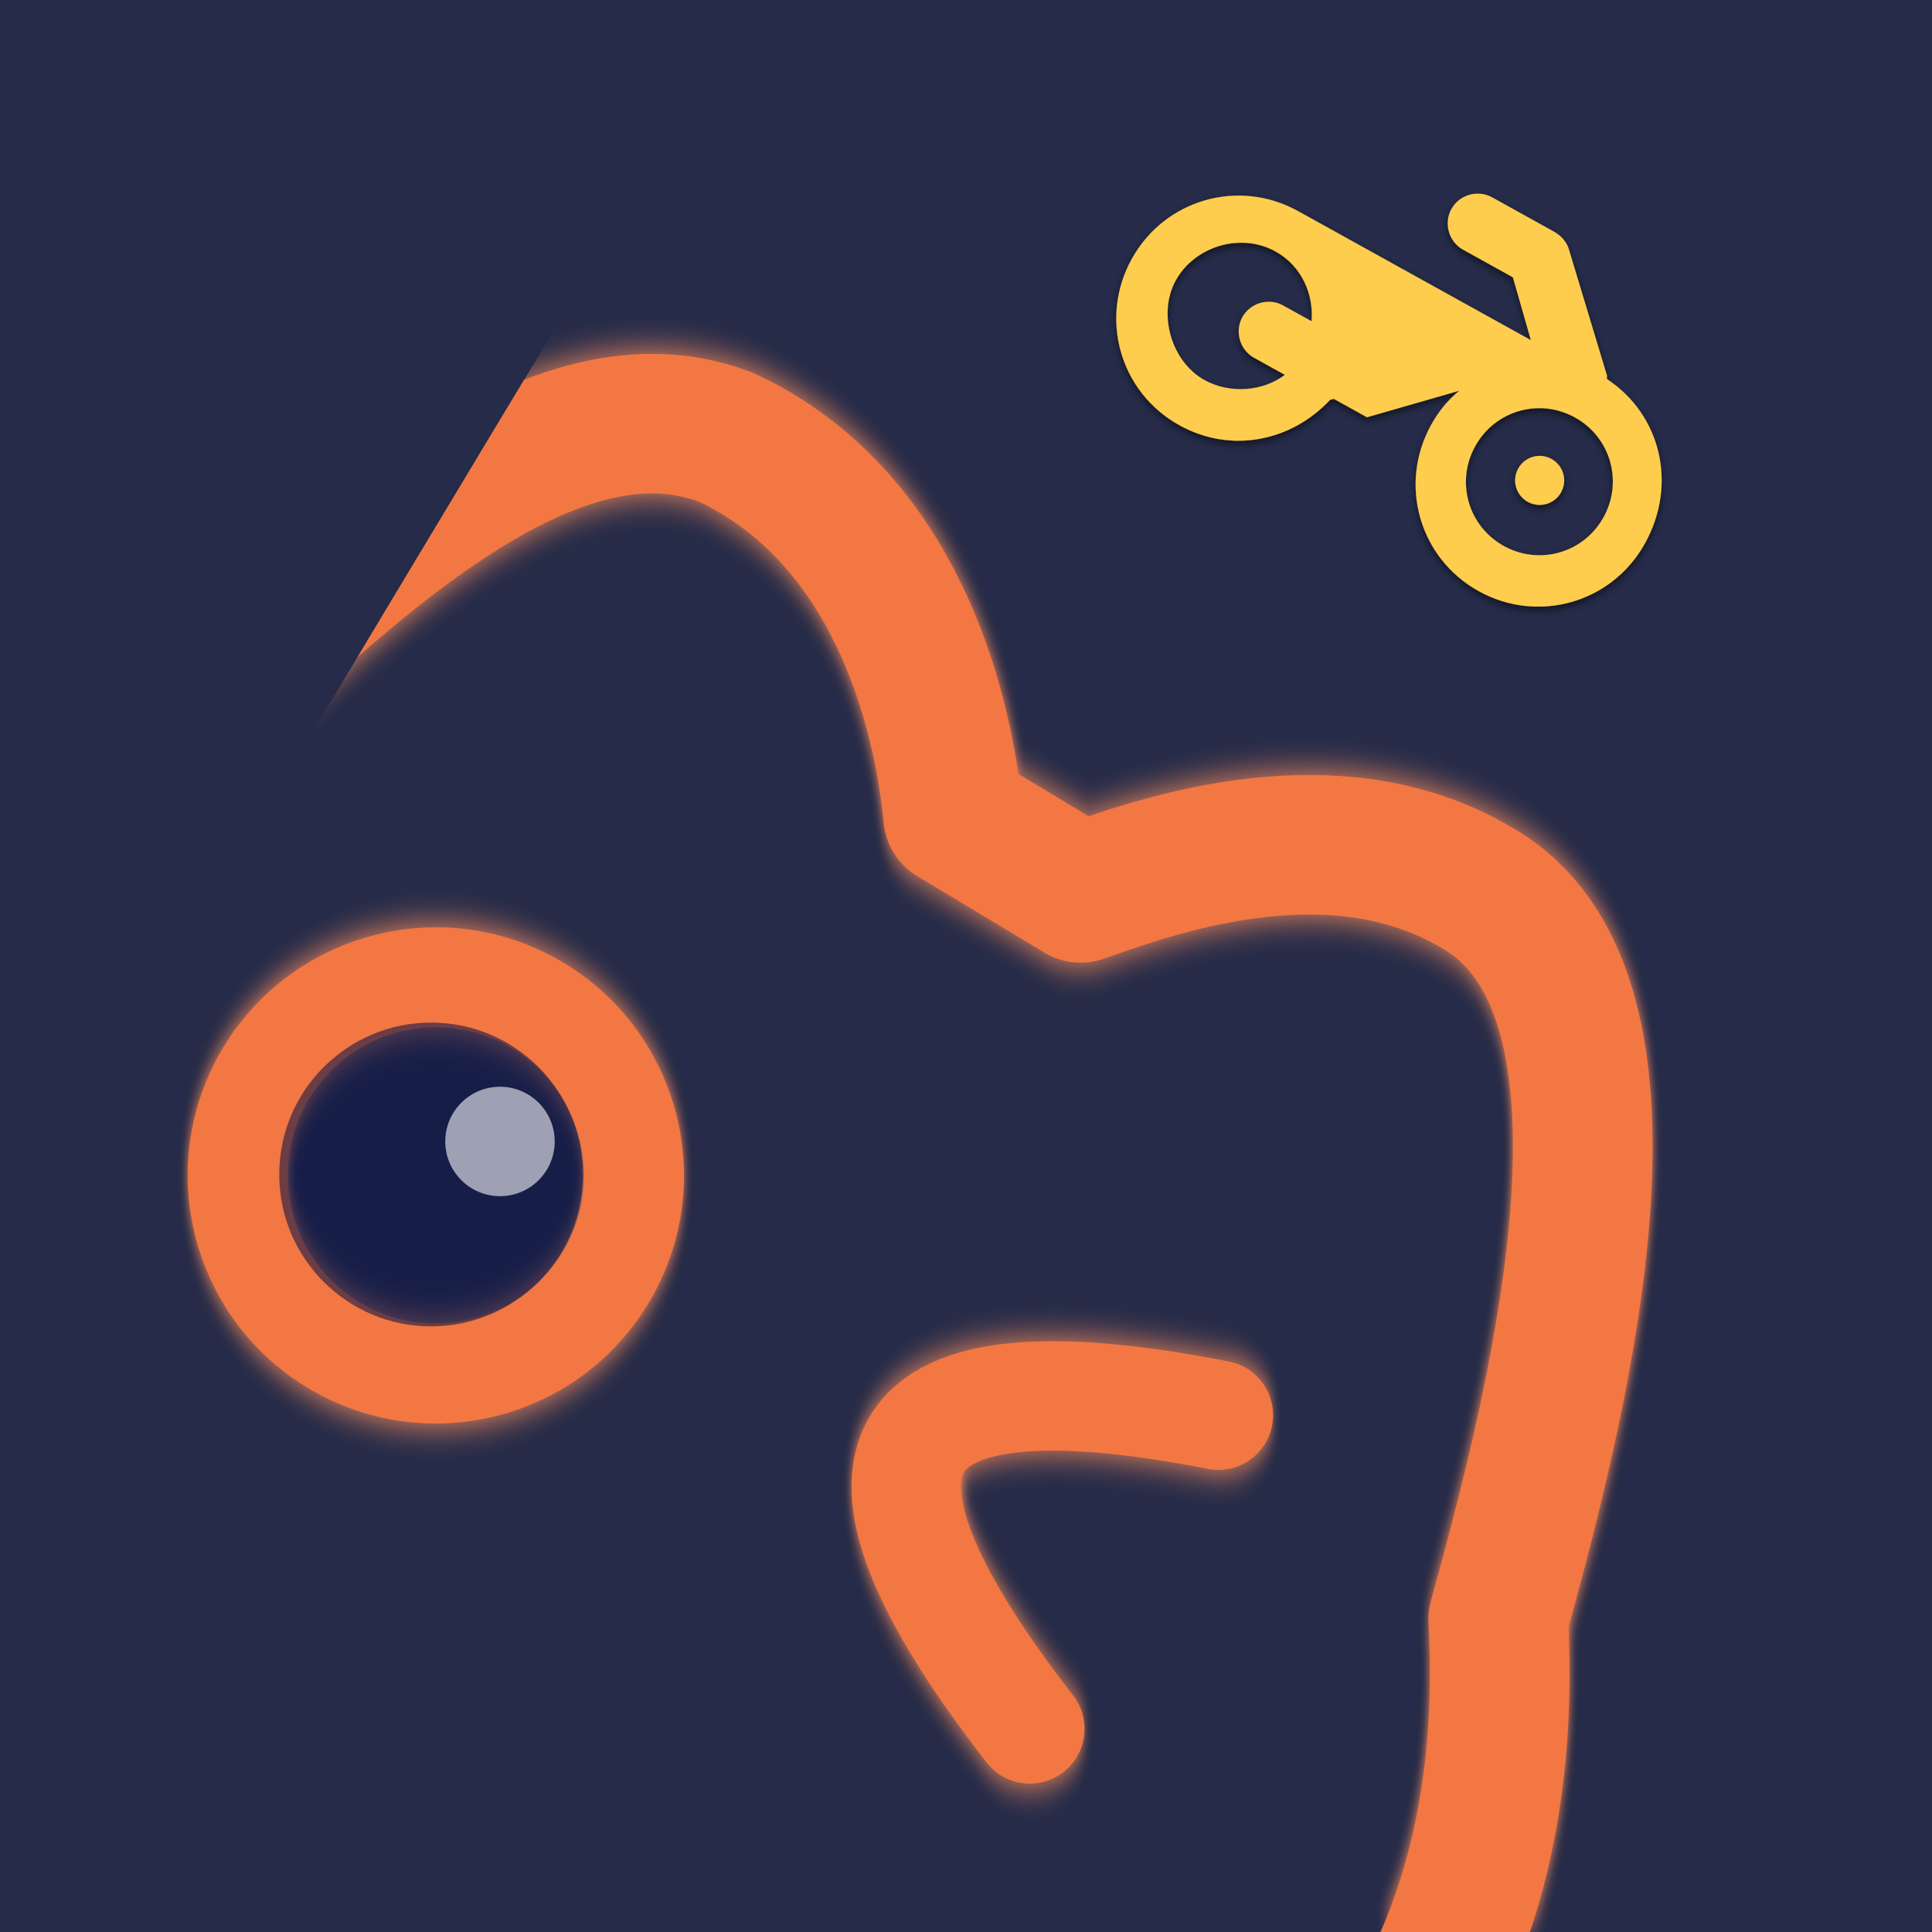
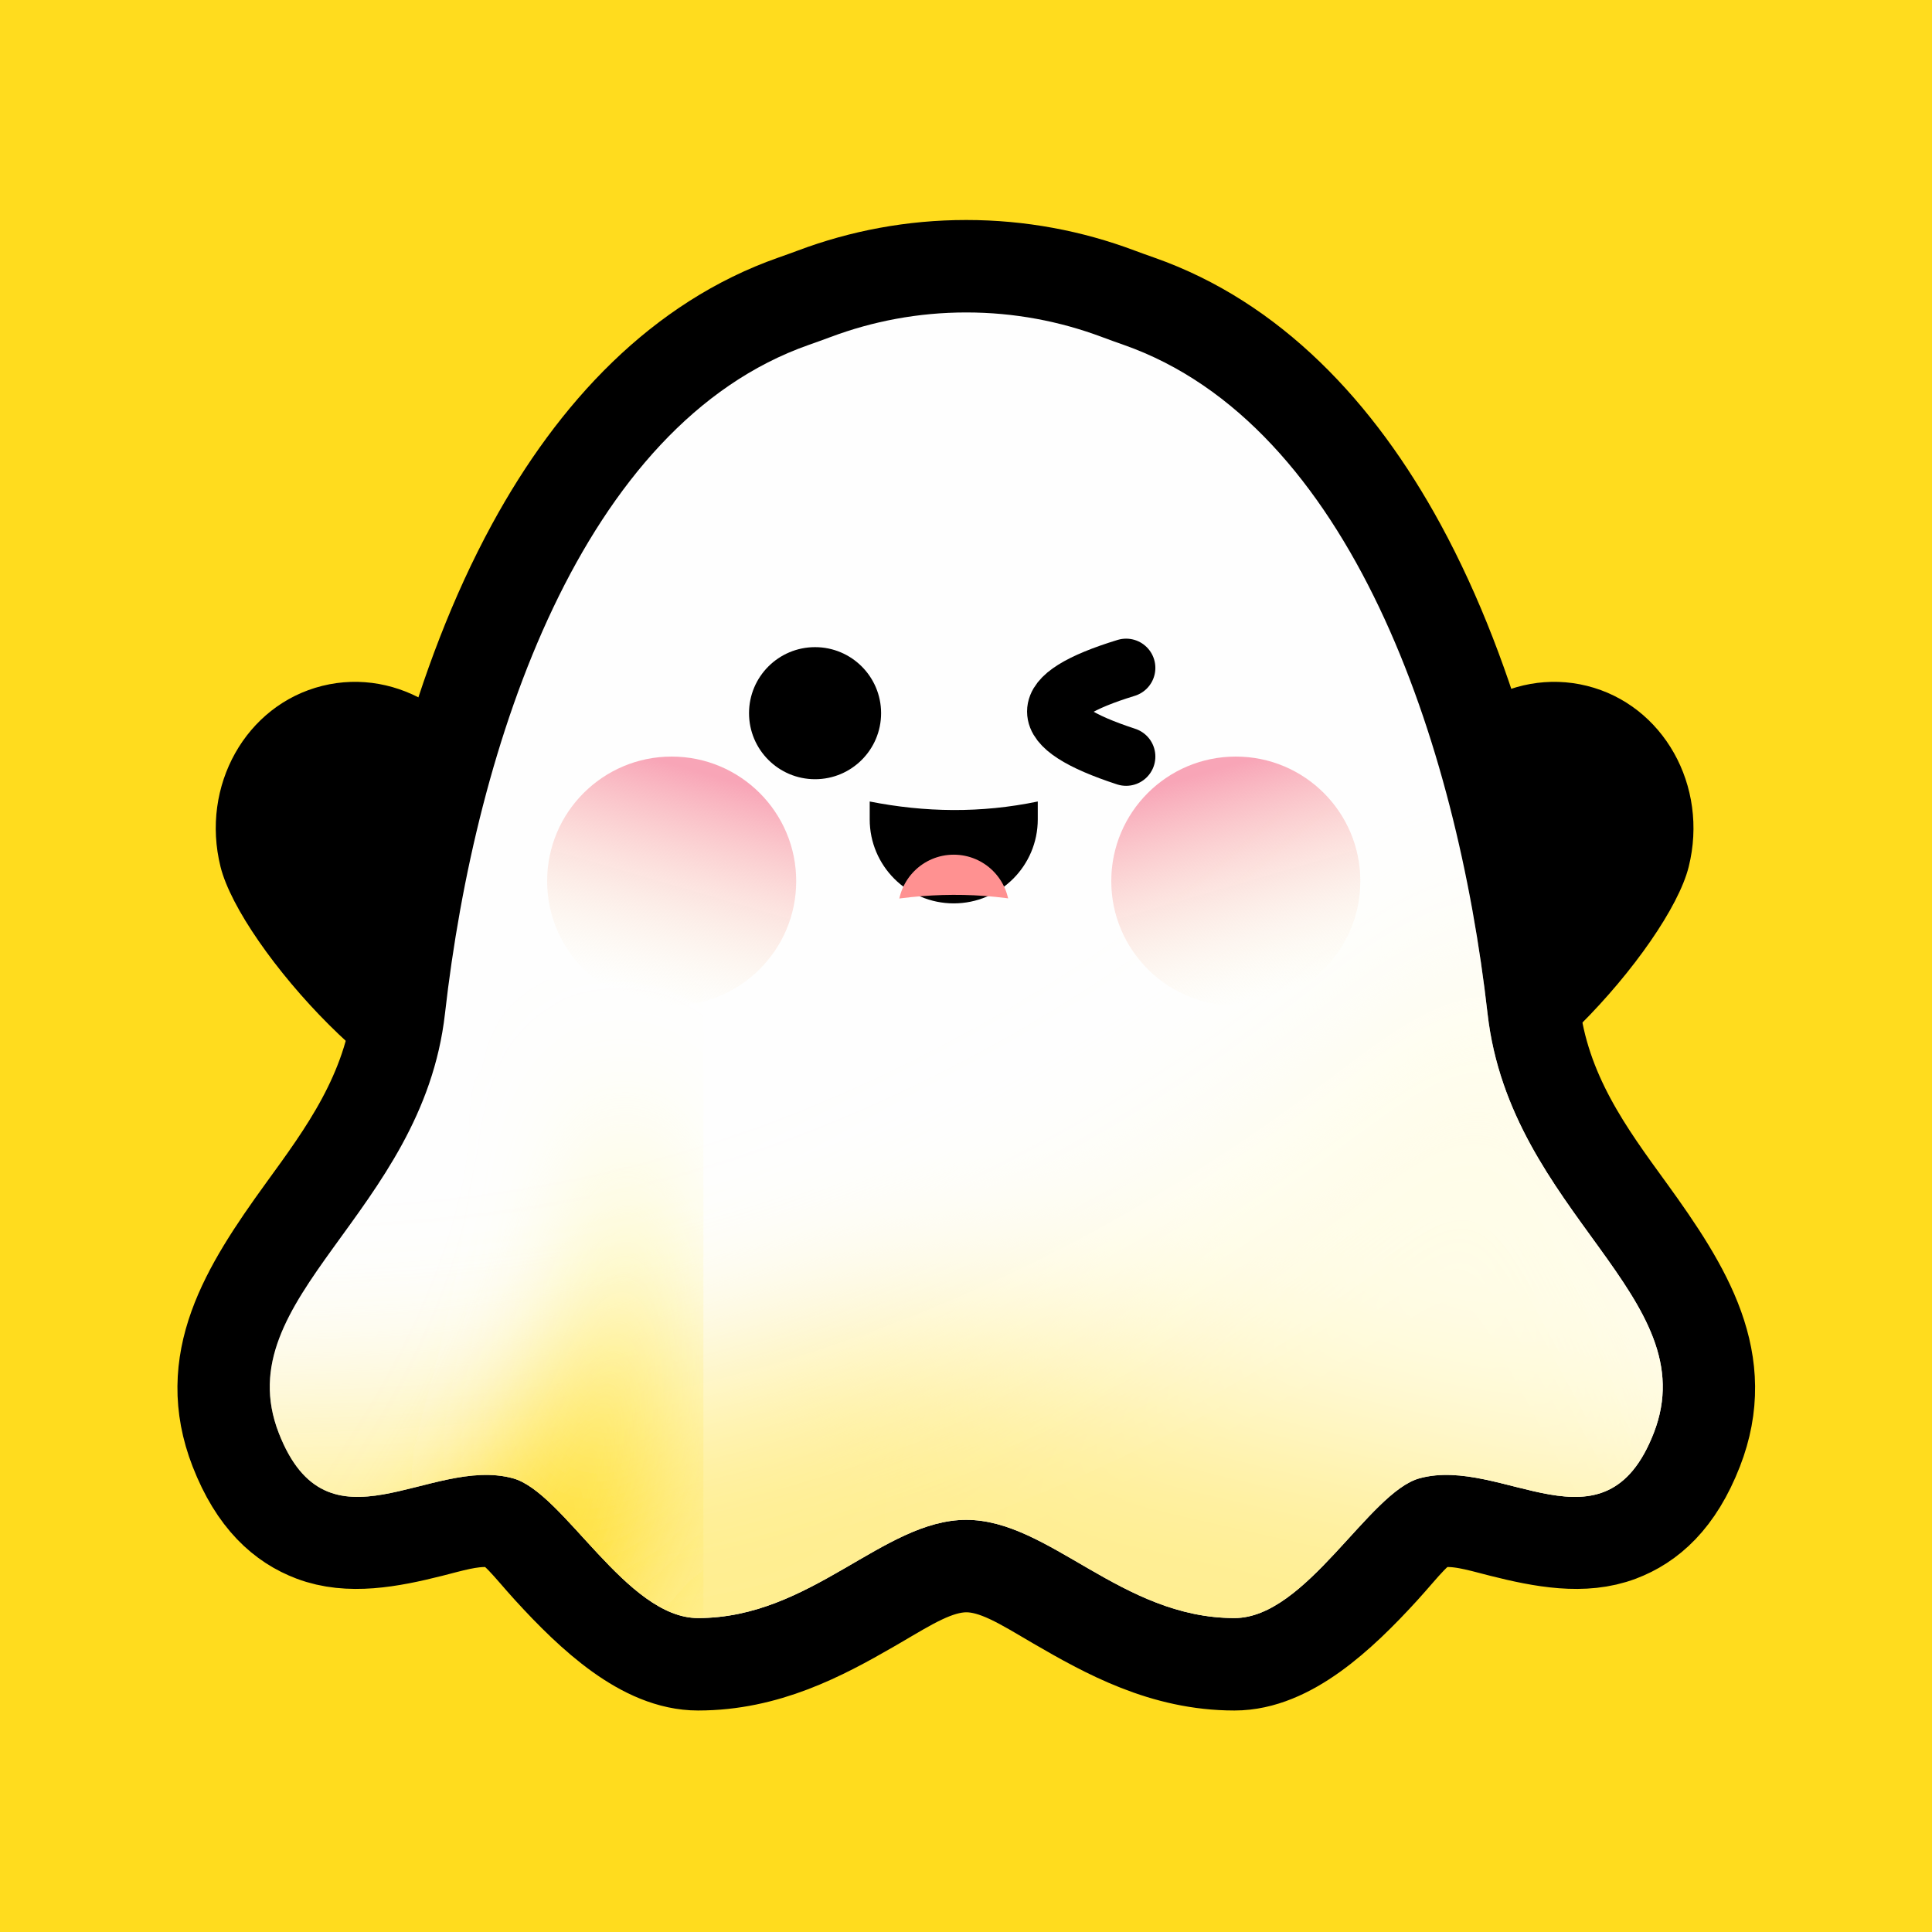
<svg xmlns="http://www.w3.org/2000/svg" xmlns:xlink="http://www.w3.org/1999/xlink" width="1024px" height="1024px" viewBox="0 0 1024 1024" version="1.1">
  <defs>
-     <rect id="path-1" x="0" y="0" width="1024" height="1024" />
-     <filter x="-2.0%" y="-2.1%" width="103.9%" height="104.1%" filterUnits="objectBoundingBox" id="filter-3">
-       <feGaussianBlur stdDeviation="7" in="SourceGraphic" />
+     <path d="M452.557,17.171 C448.728,15.828 444.905,14.457 441.108,13.035 C418.722,4.628 394.487,0 369.165,0 C343.842,0 319.607,4.628 297.222,13.035 C293.424,14.457 289.602,15.828 285.773,17.171 C165.403,59.39 109.116,228.11 92.867,371.655 C80.853,477.77 -23.259,521.818 4.771,593.896 C30.785,660.787 84.86,605.907 128.908,617.922 C155.807,625.259 188.968,692 227.009,692 C287.076,692 325.117,639.944 369.165,639.944 L369.159,639.775 C369.168,639.778 369.168,639.775 369.171,639.775 L369.165,639.944 C413.213,639.944 451.254,692 511.32,692 C549.361,692 582.523,625.259 609.422,617.922 C653.47,605.907 707.544,660.787 733.558,593.896 C761.588,521.818 657.477,477.77 645.462,371.655 C629.213,228.11 572.929,59.394 452.557,17.171 Z" id="path-1" />
+     <linearGradient x1="66.802%" y1="44.102%" x2="62.165%" y2="54.348%" id="linearGradient-3">
+       <stop stop-color="#FFFDE8" offset="0%" />
+       <stop stop-color="#FFEE90" offset="100%" />
+     </linearGradient>
+     <filter x="-13.7%" y="-27.7%" width="127.4%" height="155.4%" filterUnits="objectBoundingBox" id="filter-4">
+       <feGaussianBlur stdDeviation="50" in="SourceGraphic" />
    </filter>
-     <filter x="-3.9%" y="-6.5%" width="107.7%" height="112.9%" filterUnits="objectBoundingBox" id="filter-4">
-       <feOffset dx="0" dy="2" in="SourceAlpha" result="shadowOffsetOuter1" />
-       <feGaussianBlur stdDeviation="2" in="shadowOffsetOuter1" result="shadowBlurOuter1" />
-       <feColorMatrix values="0 0 0 0 0   0 0 0 0 0   0 0 0 0 0  0 0 0 0.5 0" type="matrix" in="shadowBlurOuter1" result="shadowMatrixOuter1" />
-       <feMerge>
-         <feMergeNode in="shadowMatrixOuter1" />
-         <feMergeNode in="SourceGraphic" />
-       </feMerge>
+     <linearGradient x1="57.351%" y1="22.995%" x2="54.512%" y2="65.091%" id="linearGradient-5">
+       <stop stop-color="#FFF9B3" offset="0%" />
+       <stop stop-color="#FFDC1E" offset="100%" />
+     </linearGradient>
+     <filter x="-54.8%" y="-24.7%" width="209.5%" height="149.3%" filterUnits="objectBoundingBox" id="filter-6">
+       <feGaussianBlur stdDeviation="32" in="SourceGraphic" />
    </filter>
+     <path d="M44.538,0 C69.136,-4.51853434e-15 89.076,19.94 89.076,44.538 L89.076,54 L89.076,54 C58.908,47.733 29.253,48.216 0,54 L0,44.538 C-1.01177836e-14,19.94 19.94,4.51853434e-15 44.538,0 Z" id="path-7" />
+     <linearGradient x1="76.006%" y1="10.423%" x2="50%" y2="100%" id="linearGradient-9">
+       <stop stop-color="#F8A5B7" offset="0%" />
+       <stop stop-color="#FCF3D1" stop-opacity="0" offset="100%" />
+     </linearGradient>
  </defs>
  <g id="83" stroke="none" stroke-width="1" fill="none" fill-rule="evenodd">
-     <g id="编组-2">
-       <mask id="mask-2" fill="white">
-         <use xlink:href="#path-1" />
-       </mask>
-       <use id="矩形" fill="#252B48" xlink:href="#path-1" />
-       <path d="M125.874,255.002 C178.041,255.002 226.081,273.693 269.335,305.79 C293.621,323.813 314.537,344.571 332.049,365.981 L332.049,365.981 L332.208,366.177 L375.576,366.177 L376.814,364.721 L378.364,362.907 L379.88,361.145 L381.371,359.428 C381.618,359.145 381.864,358.863 382.109,358.583 L382.109,358.583 L383.577,356.914 L384.308,356.089 L385.255,355.027 C386.753,353.35 388.258,351.691 389.809,350.007 L389.809,350.007 L391.693,347.972 C392.649,346.945 393.626,345.904 394.634,344.839 C408.502,330.174 422.809,316.982 438.142,305.24 C479.132,273.852 523.665,255.695 572.255,255.695 L572.255,255.695 L573.682,255.695 C608.494,255.695 640.408,269.767 668.808,295.317 C692.381,316.524 713.497,345.518 732.979,381.67 C756.06,424.5 775.873,474.819 795.056,535.854 L795.056,535.854 L796.57,540.694 C797.074,542.316 797.577,543.944 798.081,545.58 L798.081,545.58 L799.589,550.511 L801.097,555.488 C801.348,556.321 801.599,557.156 801.85,557.993 L801.85,557.993 L803.355,563.039 C803.856,564.728 804.357,566.426 804.859,568.131 L804.859,568.131 L806.362,573.27 L807.865,578.456 C808.115,579.324 808.366,580.194 808.616,581.067 L808.616,581.067 L810.119,586.324 L811.622,591.63 C812.123,593.406 812.624,595.191 813.125,596.984 L813.125,596.984 L814.963,603.55 L815.612,604.526 C879.381,701.15 902.12,799.94 881.777,896.895 L881.777,896.895 L881.134,899.893 C872.219,940.6 856.083,979.148 833.871,1015.451 C815.095,1046.138 792.432,1074.498 766.889,1100.545 C746.662,1121.17 725.57,1139.403 704.562,1155.226 L704.562,1155.226 L702.929,1156.451 L701.316,1157.653 L699.723,1158.831 L698.148,1159.985 L696.594,1161.117 L694.302,1162.77 L692.799,1163.843 L691.318,1164.893 L689.137,1166.423 C688.897,1166.59 688.658,1166.756 688.421,1166.921 L688.421,1166.921 L687.005,1167.9 L684.925,1169.325 L683.567,1170.245 L681.575,1171.581 L680.276,1172.442 L679.003,1173.28 L677.754,1174.093 L676.53,1174.883 L675.331,1175.65 L673.582,1176.754 L672.449,1177.461 L671.343,1178.144 L670.643,1178.571 L669.111,1179.599 L667.56,1180.622 L666.484,1181.322 L665.375,1182.036 L664.233,1182.764 L663.058,1183.506 L661.85,1184.261 L660.609,1185.028 L659.336,1185.809 L658.03,1186.602 C657.81,1186.735 657.589,1186.869 657.366,1187.003 L657.366,1187.003 L656.011,1187.814 L653.92,1189.053 L652.485,1189.893 L650.274,1191.174 L648.76,1192.041 L647.214,1192.919 L644.836,1194.255 L643.211,1195.157 L641.574,1196.059 C622.68,1206.422 601.361,1216.546 577.78,1225.904 C513.075,1251.58 441.365,1267.725 364.04,1269.976 L364.04,1269.976 L363.459,1269.991 C363.043,1270.002 362.629,1270.002 362.217,1270.002 L362.217,1270.002 L361.661,1269.991 L360.112,1269.988 C310.91,1269.814 260.314,1263.355 209.596,1250.815 L209.596,1250.815 L207.483,1250.289 C161.387,1238.73 121.062,1223.744 87.394,1207.515 L87.394,1207.515 L85.556,1206.629 C24.949,1177.258 -29.417,1136.235 -71.882,1087.72 C-115.661,1037.719 -147.296,979.19 -163.329,918.316 C-177.677,864.25 -179.871,807.679 -169.765,752.723 C-159.925,698.735 -138.526,646.394 -106.286,597.058 L-106.286,597.058 L-105.76,596.254 L-103.364,587.129 L-98.143,567.341 L-94.547,553.843 L-91.725,543.367 L-89.305,534.497 L-87.418,527.669 L-85.592,521.149 L-84.202,516.245 L-82.631,510.773 L-81.145,505.664 C-80.552,503.637 -79.957,501.62 -79.357,499.6 L-79.357,499.6 L-78.127,495.482 C-77.41,493.091 -76.682,490.685 -75.939,488.244 L-75.939,488.244 L-74.884,484.798 C-74.708,484.226 -74.532,483.656 -74.356,483.087 L-74.356,483.087 L-73.302,479.691 L-72.247,476.329 L-71.192,473 L-70.136,469.703 L-69.08,466.438 L-68.023,463.206 C-67.846,462.67 -67.67,462.135 -67.494,461.601 L-67.494,461.601 L-66.435,458.416 C-66.082,457.359 -65.728,456.308 -65.374,455.261 L-65.374,455.261 L-64.312,452.138 C-64.135,451.619 -63.958,451.103 -63.781,450.587 L-63.781,450.587 L-62.716,447.509 C-62.538,446.998 -62.36,446.489 -62.182,445.981 L-62.182,445.981 L-61.114,442.947 C-60.936,442.443 -60.758,441.942 -60.579,441.441 L-60.579,441.441 L-59.507,438.451 C-59.328,437.955 -59.149,437.46 -58.97,436.966 L-58.97,436.966 L-57.894,434.019 C-57.355,432.553 -56.815,431.097 -56.274,429.651 L-56.274,429.651 L-55.19,426.774 L-54.102,423.924 C-53.739,422.978 -53.375,422.037 -53.011,421.101 L-53.011,421.101 L-51.915,418.304 C-51.732,417.84 -51.549,417.378 -51.366,416.916 L-51.366,416.916 L-50.264,414.159 L-49.158,411.427 C-48.788,410.521 -48.418,409.619 -48.047,408.721 L-48.047,408.721 L-46.931,406.04 C-44.135,399.369 -41.291,392.929 -38.385,386.695 L-38.385,386.695 L-37.766,385.371 C-22.049,351.92 -4.603,324.779 15.727,303.726 C39.834,278.762 67.851,262.639 99.855,256.76 L99.855,256.76 L101.229,256.515 C102.157,256.35 103.091,256.22 104.029,256.126 L104.029,256.126 L105.218,256.007 L107.043,255.838 C113.313,255.281 119.596,255.002 125.874,255.002 Z M125.874,329.002 C121.412,329.002 116.936,329.219 112.463,329.652 L112.805,329.62 L112.27,329.724 C81.437,335.842 54.772,363.206 30.188,414.773 L29.444,416.343 L28.685,417.961 C28.017,419.395 27.351,420.845 26.687,422.312 L26.687,422.312 L25.693,424.524 C25.197,425.636 24.702,426.757 24.208,427.888 L24.208,427.888 L23.222,430.162 L22.239,432.461 L21.259,434.786 C21.096,435.176 20.933,435.567 20.77,435.958 L20.77,435.958 L19.794,438.322 L18.82,440.713 L17.849,443.129 C17.687,443.534 17.526,443.941 17.364,444.348 L17.364,444.348 L16.396,446.805 C16.235,447.217 16.074,447.63 15.913,448.044 L15.913,448.044 L14.947,450.542 C14.465,451.798 13.984,453.064 13.503,454.341 L13.503,454.341 L12.541,456.909 L11.581,459.505 L10.623,462.129 L9.665,464.783 L8.708,467.466 L7.752,470.178 L6.797,472.92 L5.842,475.691 C5.683,476.156 5.524,476.622 5.365,477.089 L5.365,477.089 L4.411,479.906 L3.456,482.754 C3.297,483.231 3.138,483.71 2.979,484.189 L2.979,484.189 L2.025,487.084 L1.07,490.009 L0.115,492.967 C-0.044,493.462 -0.203,493.959 -0.362,494.457 L-0.362,494.457 L-1.318,497.462 L-2.275,500.5 L-3.232,503.57 L-4.191,506.673 L-5.151,509.809 L-6.583,514.533 C-7.29,516.881 -7.987,519.21 -8.678,521.541 L-8.678,521.541 L-9.17,523.208 L-10.407,527.421 L-11.849,532.394 L-13.093,536.734 L-14.776,542.682 L-16.946,550.466 L-18.296,555.369 L-21.14,565.826 L-23.429,574.342 L-27.027,587.863 L-30.715,601.833 L-35.745,620.997 C-36.803,625.032 -38.536,628.86 -40.871,632.317 C-69.79,675.145 -88.594,720.068 -96.974,766.049 C-105.115,810.315 -103.35,855.832 -91.787,899.402 C-78.697,949.101 -52.568,997.445 -16.203,1038.977 C20.014,1080.354 66.97,1115.643 119.464,1140.825 L119.464,1140.825 L120.692,1141.415 C139.981,1150.641 161.932,1159.465 186.296,1167.317 L186.296,1167.317 L189.42,1168.314 C200.921,1171.95 212.948,1175.368 225.476,1178.51 C271.815,1190.121 317.804,1195.992 362.161,1195.992 L362.161,1195.992 L362.373,1195.992 L363.932,1195.944 C430.685,1193.758 492.729,1179.824 548.772,1157.798 L548.772,1157.798 L550.485,1157.122 C571.136,1148.927 589.7,1140.111 605.989,1131.177 L605.989,1131.177 L607.358,1130.423 L608.697,1129.679 L610.65,1128.584 L613.148,1127.161 L614.352,1126.467 L616.1,1125.447 L617.78,1124.455 L618.862,1123.809 L620.426,1122.864 L621.92,1121.949 L623.345,1121.064 L624.255,1120.492 L625.561,1119.66 L626.797,1118.861 L627.96,1118.097 L629.051,1117.366 L629.739,1116.899 C630.313,1116.507 630.898,1116.131 631.493,1115.771 C631.597,1115.708 631.702,1115.644 631.81,1115.579 L631.81,1115.579 L633.175,1114.74 L634.693,1113.788 L635.928,1113.001 L637.245,1112.151 L639.124,1110.921 L640.624,1109.927 L642.118,1108.924 C647.685,1105.171 653.693,1100.898 660.041,1096.117 C678.232,1082.416 696.555,1066.576 714.055,1048.732 C761.724,1000.124 795.528,944.874 808.848,884.059 C826.141,805.12 807.006,723.606 750.369,640.084 C748.214,636.907 746.568,633.415 745.487,629.731 L745.487,629.731 L745.132,628.513 L744.08,624.834 L741.14,614.344 L739.719,609.307 C739.482,608.471 739.246,607.637 739.009,606.806 L739.009,606.806 L737.59,601.839 L736.171,596.919 C734.28,590.39 732.39,583.985 730.499,577.701 L730.499,577.701 L729.08,573.011 L727.661,568.366 C727.424,567.595 727.187,566.827 726.951,566.06 L726.951,566.06 L725.53,561.483 C725.056,559.964 724.582,558.453 724.108,556.95 L724.108,556.95 L722.684,552.461 C705.357,498.118 687.662,453.567 667.836,416.775 C636.461,358.552 604.384,329.695 573.682,329.695 L573.682,329.695 L572.255,329.695 C541.74,329.695 512.186,341.745 483.133,363.993 C471.184,373.143 459.72,383.713 448.4,395.683 L448.4,395.683 L446.621,397.575 C444.872,399.444 443.207,401.257 441.553,403.092 L441.553,403.092 L440.325,404.461 L438.713,406.279 L437.492,407.669 L435.838,409.572 L434.57,411.045 L432.384,413.606 L430.085,416.329 L426.619,420.473 L423.367,424.392 L421.301,426.871 C414.271,435.303 403.86,440.177 392.882,440.177 L392.882,440.177 L314.097,440.177 C302.334,440.177 291.272,434.584 284.299,425.111 C268.678,403.889 248.677,382.611 225.236,365.215 C193.858,341.93 160.629,329.002 125.874,329.002 Z M177.077,576.064 C249.703,576.064 308.577,634.939 308.577,707.564 C308.577,780.19 249.703,839.064 177.077,839.064 C104.452,839.064 45.577,780.19 45.577,707.564 C45.577,634.939 104.452,576.064 177.077,576.064 Z M625.296,592.994 C630.755,608.052 622.974,624.683 607.916,630.142 L606.702,630.584 L604.292,631.466 L601.907,632.349 L598.379,633.672 L596.059,634.553 L593.765,635.435 L591.496,636.315 L589.253,637.196 L587.036,638.075 L584.845,638.955 L582.68,639.833 L580.54,640.712 L578.426,641.589 C578.076,641.735 577.727,641.882 577.379,642.028 L575.304,642.905 L573.255,643.781 L571.232,644.656 C570.897,644.802 570.563,644.948 570.23,645.094 L568.246,645.968 L566.287,646.842 L564.355,647.715 L562.448,648.587 C562.133,648.732 561.818,648.877 561.505,649.023 L559.637,649.894 L557.796,650.764 C557.491,650.909 557.188,651.054 556.885,651.199 L555.083,652.067 C554.486,652.357 553.894,652.646 553.306,652.935 L551.556,653.802 L549.832,654.668 L548.133,655.534 C547.853,655.678 547.573,655.822 547.294,655.966 L545.635,656.829 C545.087,657.117 544.542,657.405 544.002,657.692 L542.396,658.554 L540.815,659.414 C540.554,659.557 540.294,659.701 540.035,659.844 L538.494,660.703 C538.239,660.846 537.985,660.989 537.733,661.132 L536.231,661.989 C535.735,662.274 535.243,662.559 534.755,662.845 L533.306,663.699 L531.882,664.553 L530.486,665.405 C529.794,665.831 529.112,666.256 528.44,666.681 L527.108,667.53 C526.889,667.671 526.67,667.812 526.453,667.954 L525.161,668.801 C524.948,668.942 524.736,669.083 524.525,669.224 L523.273,670.068 C522.654,670.491 522.044,670.912 521.444,671.333 L520.258,672.174 C520.063,672.314 519.868,672.455 519.675,672.594 L518.529,673.434 C510.281,679.535 504.541,685.224 501.195,690.224 C498.879,693.683 498.032,696.228 498.032,698.304 C498.032,700.439 498.919,703.124 501.315,706.762 C504.565,711.697 509.992,717.289 517.688,723.305 L518.89,724.234 L520.042,725.105 C521.983,726.558 524.034,728.02 526.195,729.49 L527.505,730.373 C527.725,730.52 527.947,730.668 528.169,730.815 L529.518,731.701 C529.745,731.849 529.974,731.996 530.203,732.144 L531.591,733.033 L533.006,733.924 C533.244,734.072 533.483,734.221 533.723,734.369 L535.177,735.263 C535.667,735.561 536.16,735.859 536.658,736.158 L538.164,737.054 C538.418,737.204 538.672,737.354 538.927,737.503 L540.473,738.403 C540.733,738.553 540.994,738.703 541.256,738.853 L542.841,739.755 C543.374,740.056 543.911,740.357 544.452,740.658 L546.089,741.563 L547.753,742.47 C548.032,742.621 548.313,742.773 548.594,742.924 L550.297,743.833 L552.025,744.744 L553.78,745.656 C554.075,745.808 554.37,745.961 554.667,746.113 L556.461,747.027 L558.281,747.943 C558.586,748.096 558.893,748.249 559.2,748.402 L561.059,749.32 L562.944,750.24 L564.854,751.16 L566.791,752.083 C567.116,752.237 567.442,752.39 567.769,752.544 L569.745,753.469 C570.407,753.777 571.075,754.085 571.746,754.394 L573.773,755.321 L575.827,756.249 L577.906,757.179 L580.011,758.109 L582.141,759.041 C582.499,759.196 582.857,759.352 583.216,759.507 L585.386,760.441 L587.581,761.375 L589.802,762.311 C590.175,762.467 590.548,762.623 590.923,762.779 L593.182,763.716 L595.468,764.655 L597.779,765.594 L600.116,766.534 L602.479,767.476 L604.867,768.418 L607.281,769.361 C607.685,769.518 608.091,769.676 608.498,769.833 C623.435,775.613 630.858,792.407 625.078,807.344 C619.298,822.281 602.504,829.704 587.567,823.924 L586.21,823.398 L583.515,822.345 L580.847,821.292 L578.204,820.238 L575.588,819.183 C575.154,819.008 574.721,818.832 574.289,818.656 L571.711,817.601 L569.159,816.545 L566.633,815.489 C566.214,815.313 565.796,815.137 565.38,814.961 L562.892,813.904 C562.48,813.728 562.069,813.551 561.658,813.375 L559.21,812.317 C558.804,812.141 558.399,811.964 557.995,811.788 L555.585,810.729 L553.201,809.67 C552.41,809.316 551.624,808.963 550.842,808.609 L548.509,807.548 L546.202,806.486 C545.438,806.132 544.677,805.778 543.921,805.424 L541.665,804.361 L539.435,803.296 C539.066,803.119 538.697,802.942 538.33,802.764 L536.138,801.699 C535.412,801.343 534.69,800.988 533.972,800.632 L531.832,799.565 L529.718,798.497 C529.367,798.319 529.018,798.141 528.67,797.962 L526.594,796.893 L524.543,795.822 C524.203,795.644 523.865,795.465 523.527,795.287 L521.515,794.215 C519.848,793.321 518.209,792.426 516.595,791.53 L514.672,790.454 L513.72,789.915 L513.72,789.915 L511.835,788.838 C509.963,787.759 508.129,786.68 506.333,785.598 L504.55,784.515 C500.419,781.988 496.495,779.451 492.778,776.901 L491.198,775.808 C488.585,773.985 486.077,772.155 483.674,770.319 C455.695,748.939 440.032,725.154 440.032,698.304 C440.032,671.298 455.863,647.645 484.036,626.805 C488.617,623.416 493.577,620.061 498.917,616.737 L500.616,615.688 C500.902,615.513 501.188,615.339 501.475,615.164 L503.212,614.119 C504.087,613.596 504.972,613.075 505.866,612.554 L507.666,611.513 L509.492,610.474 L511.343,609.437 L513.22,608.402 C515.109,607.367 517.037,606.336 519.003,605.307 L520.981,604.279 L522.985,603.253 L525.015,602.228 C525.355,602.057 525.696,601.887 526.039,601.716 L528.107,600.694 C528.453,600.524 528.801,600.354 529.15,600.184 L531.256,599.164 L533.388,598.146 L535.545,597.13 C536.63,596.622 537.725,596.115 538.829,595.608 L541.051,594.596 L543.298,593.585 C543.674,593.416 544.052,593.248 544.431,593.08 L546.716,592.071 L549.028,591.064 L551.365,590.058 L553.727,589.053 C554.123,588.886 554.52,588.719 554.918,588.551 L557.319,587.549 L559.746,586.548 L562.199,585.548 L564.678,584.549 L567.182,583.552 L569.712,582.556 L572.268,581.561 C572.696,581.395 573.126,581.229 573.556,581.064 L576.151,580.071 L578.771,579.079 L581.418,578.088 L584.091,577.098 L586.789,576.109 C587.241,575.944 587.694,575.78 588.148,575.615 C603.205,570.156 619.837,577.937 625.296,592.994 Z M177.077,629.064 C133.723,629.064 98.577,664.21 98.577,707.564 C98.577,750.919 133.723,786.064 177.077,786.064 C220.431,786.064 255.577,750.919 255.577,707.564 C255.577,664.21 220.431,629.064 177.077,629.064 Z" id="形状结合" fill="#FF9060" fill-rule="nonzero" filter="url(#filter-3)" mask="url(#mask-2)" transform="translate(356.5031, 762.502) rotate(31) translate(-356.5031, -762.502) " />
-       <path d="M362.558,1232.99 L362.161,1232.99 C314.702,1232.99 265.696,1226.73 216.483,1214.398 C165.565,1201.63 126.886,1185.475 103.399,1174.153 C46.515,1146.865 -4.483,1108.542 -44.044,1063.344 C-84.12,1017.573 -112.998,964.134 -127.566,908.824 C-140.513,860.039 -142.493,808.995 -133.364,759.355 C-124.048,708.244 -103.237,658.56 -71.535,611.61 L-70.246,606.697 C-32.191,461.517 7.162,311.404 106.54,293.149 L107.71,292.941 L108.899,292.822 C114.541,292.276 120.206,292 125.875,292 C222.399,292 290.373,370.944 314.097,403.176 L392.883,403.176 L394.865,400.798 C421.642,368.448 484.353,292.693 572.256,292.693 L573.683,292.693 C677.6,292.693 739.766,472.026 777.484,606.915 C778.772,611.54 780.1,616.275 780.992,619.316 C843.049,710.83 864.584,802.542 844.992,891.975 C811,1047.169 665.054,1138.723 650.625,1147.439 C638.544,1155.7 527.948,1228.186 362.964,1232.99 L362.558,1233 L362.558,1232.99 Z" id="路径" stroke="#F27742" stroke-width="74" stroke-linejoin="round" fill-rule="nonzero" mask="url(#mask-2)" transform="translate(356.5, 762.5) rotate(-329) translate(-356.5, -762.5) " />
-       <circle id="椭圆形" stroke="#F27742" stroke-width="53" stroke-linejoin="round" fill-rule="nonzero" mask="url(#mask-2)" transform="translate(231, 623) rotate(31) translate(-231, -623) " cx="231" cy="623" r="105" />
-       <path d="M605,703 C519,734.179 476,765.987 476,798.426 C476,830.864 519,863.722 605,897" id="路径-8" stroke="#F27742" stroke-width="58" stroke-linecap="round" stroke-linejoin="round" fill-rule="nonzero" mask="url(#mask-2)" transform="translate(540.5, 800) rotate(31) translate(-540.5, -800) " />
-       <g id="编组" filter="url(#filter-4)" mask="url(#mask-2)" fill="#FFCD4E" fill-rule="nonzero">
-         <g transform="translate(749.5, 188) rotate(29) translate(-749.5, -188) translate(594, 95)">
-           <path d="M251.968,54.791 C250.528,54.791 250.528,53.349 250.528,53.349 L200.134,4.326 C197.255,1.442 192.935,0 188.616,0 L151.181,0 C142.542,0 135.343,7.209 135.343,15.86 C135.343,24.512 142.542,31.721 151.181,31.721 L181.417,31.721 L205.894,56.233 L64.792,56.233 C28.796,56.233 0,85.07 0,121.116 C0,157.163 28.796,186 64.792,186 C96.468,186 120.944,164.372 128.144,135.535 L129.583,134.093 L149.741,134.093 L185.736,98.047 C182.856,105.256 181.417,112.465 181.417,121.116 C181.417,157.163 210.213,186 246.208,186 C282.204,186 311,157.163 311,121.116 C311,85.07 285.083,57.674 251.968,54.791 Z M64.792,158.605 C44.634,158.605 25.917,139.86 25.917,119.674 C25.917,99.488 43.194,80.744 64.792,80.744 C80.63,80.744 93.588,90.837 99.347,103.814 L82.069,103.814 C73.431,103.814 66.231,111.023 66.231,119.674 C66.231,128.326 73.431,135.535 82.069,135.535 L100.787,135.535 C95.028,148.512 80.63,158.605 64.792,158.605 L64.792,158.605 Z M246.208,158.605 C224.611,158.605 207.333,141.302 207.333,119.674 C207.333,98.047 224.611,80.744 246.208,80.744 C267.806,80.744 285.083,98.047 285.083,119.674 C285.083,141.302 267.806,158.605 246.208,158.605 Z" id="形状" />
-           <path d="M259,119 C259,126.18 253.18,132 246,132 C238.82,132 233,126.18 233,119 C233,111.82 238.82,106 246,106 C253.18,106 259,111.82 259,119 Z" id="路径" />
-         </g>
+     <g id="编组">
+       <rect id="矩形" fill="#FFDC1E" x="0" y="0" width="1024" height="1024" />
+       <path d="M226.414,597.35 C268.111,597.35 275,484.183 275,440 C275,395.817 241.197,360 199.5,360 C157.803,360 124,395.817 124,440 C124,484.183 184.716,597.35 226.414,597.35 Z" id="椭圆形" fill="#000000" transform="translate(199.5, 478.675) rotate(-14) translate(-199.5, -478.675) " />
+       <path d="M839.348,597.35 C881.046,597.35 887.935,484.183 887.935,440 C887.935,395.817 854.132,360 812.435,360 C770.737,360 736.935,395.817 736.935,440 C736.935,484.183 797.651,597.35 839.348,597.35 Z" id="椭圆形备份" fill="#000000" transform="translate(812.4348, 478.675) scale(-1, 1) rotate(-14) translate(-812.4348, -478.675) " />
+       <path d="M595.533,182.772 C591.704,181.43 587.881,180.059 584.083,178.636 C561.698,170.229 537.463,165.602 512.141,165.602 C486.818,165.602 462.583,170.229 440.198,178.636 C436.4,180.059 432.578,181.43 428.749,182.772 C308.379,224.992 252.092,393.712 235.843,537.256 C223.829,643.371 119.717,687.42 147.747,759.497 C173.761,826.389 227.836,771.509 271.884,783.523 C298.783,790.861 331.944,857.602 369.985,857.602 C430.052,857.602 468.093,805.546 512.141,805.546 L512.135,805.377 C512.144,805.38 512.144,805.377 512.147,805.377 L512.141,805.546 C556.189,805.546 594.23,857.602 654.296,857.602 C692.337,857.602 725.498,790.861 752.398,783.523 C796.446,771.509 850.52,826.389 876.534,759.497 C904.564,687.42 800.453,643.371 788.438,537.256 C772.189,393.712 715.905,224.995 595.533,182.772 Z" id="蒙版备份" fill="#FEFEFE" />
+       <path d="M512.141,145.602 C539.939,145.602 566.542,150.685 591.115,159.913 C594.776,161.285 598.461,162.605 602.153,163.9 C660.254,184.28 705.167,231.315 738.082,291.799 C776.897,363.126 799.03,453.012 808.311,535.006 C813.563,581.395 838.492,614.625 859.831,644.064 C890.724,686.682 912.336,722.616 895.174,766.747 C885.177,792.452 871.379,804.078 856.909,809.561 C839.297,816.235 818.67,812.568 797.121,807.127 C796.043,806.854 794.961,806.575 793.877,806.292 L792.575,805.953 L792.575,805.953 L791.271,805.612 C779.962,802.666 768.459,799.873 757.661,802.818 C748.831,805.227 740.122,817.318 729.919,828.502 C706.962,853.667 680.787,877.602 654.296,877.602 C618.143,877.602 588.844,861.487 561.959,845.846 C544.926,835.936 529.298,825.589 512.247,825.546 L512.247,825.546 L511.184,825.559 C494.476,825.992 479.079,836.097 462.322,845.846 C461.784,846.159 461.246,846.472 460.706,846.785 L459.084,847.724 C433.083,862.75 404.693,877.602 369.985,877.602 C343.494,877.602 317.319,853.667 294.362,828.502 C284.159,817.318 275.45,805.227 266.621,802.819 C256.445,800.043 245.644,802.363 234.969,805.105 L233.663,805.442 C233.445,805.499 233.228,805.556 233.01,805.612 L231.706,805.953 L231.706,805.953 L230.404,806.292 C229.32,806.575 228.239,806.854 227.16,807.127 C205.612,812.568 184.985,816.235 167.373,809.561 C152.902,804.078 139.104,792.452 129.107,766.746 C111.946,722.616 133.558,686.682 164.45,644.064 C185.789,614.625 210.718,581.395 215.97,535.007 C225.252,453.012 247.385,363.126 286.201,291.798 C319.116,231.313 364.029,184.278 422.13,163.9 C425.825,162.604 429.514,161.281 433.184,159.907 C457.752,150.682 484.349,145.602 512.141,145.602 Z" id="蒙版备份-2" stroke="#000000" stroke-width="58" fill="#000000" />
+       <g id="路径-10" transform="translate(142.976, 165.6018)">
+         <mask id="mask-2" fill="white">
+           <use xlink:href="#path-1" />
+         </mask>
+         <use id="蒙版" fill="#FEFEFE" xlink:href="#path-1" />
+         <path d="M666.306,316.808 C470.292,508.807 242.755,601.266 -16.306,594.186 C-275.366,587.106 -223.143,675.031 140.364,857.961 L916.032,776.184 L666.306,316.808 Z" fill="url(#linearGradient-3)" filter="url(#filter-4)" mask="url(#mask-2)" />
+         <path d="M140.078,724.38 C219.944,661.777 233.593,551.233 181.024,392.748 C188.694,476.866 160.981,565.512 97.886,658.687 C3.243,798.45 20.28,818.285 140.078,724.38 Z" id="路径" fill="url(#linearGradient-5)" filter="url(#filter-6)" mask="url(#mask-2)" />
      </g>
-       <circle id="椭圆形" fill-opacity="0.585" fill="#0C1648" mask="url(#mask-2)" cx="228.5" cy="622.5" r="80.5" />
-       <circle id="椭圆形备份" fill-opacity="0.585" fill="#FFFFFF" mask="url(#mask-2)" cx="265" cy="605" r="29" />
+       <g id="椭圆形" transform="translate(460.9618, 424.8107)">
+         <mask id="mask-8" fill="white">
+           <use xlink:href="#path-7" />
+         </mask>
+         <use id="蒙版" fill="#000000" transform="translate(44.53818, 27) scale(1, -1) translate(-44.53818, -27) " xlink:href="#path-7" />
+         <circle fill="#FF9191" mask="url(#mask-8)" cx="44.538" cy="57.689" r="29.5" />
+       </g>
+       <circle id="椭圆形" fill="#000000" cx="432" cy="378" r="35" />
+       <path d="M596.866,354 C572.199,361.554 559.866,369.26 559.866,377.119 C559.866,384.977 572.199,392.938 596.866,401" id="路径-8备份" stroke="#000000" stroke-width="31" stroke-linecap="round" stroke-linejoin="round" fill-rule="nonzero" transform="translate(578.366, 377.5) rotate(-360) translate(-578.366, -377.5) " />
+       <circle id="椭圆形" fill="url(#linearGradient-9)" cx="356" cy="467" r="66" />
+       <circle id="椭圆形备份-2" fill="url(#linearGradient-9)" transform="translate(655, 467) scale(-1, 1) translate(-655, -467) " cx="655" cy="467" r="66" />
    </g>
  </g>
</svg>
